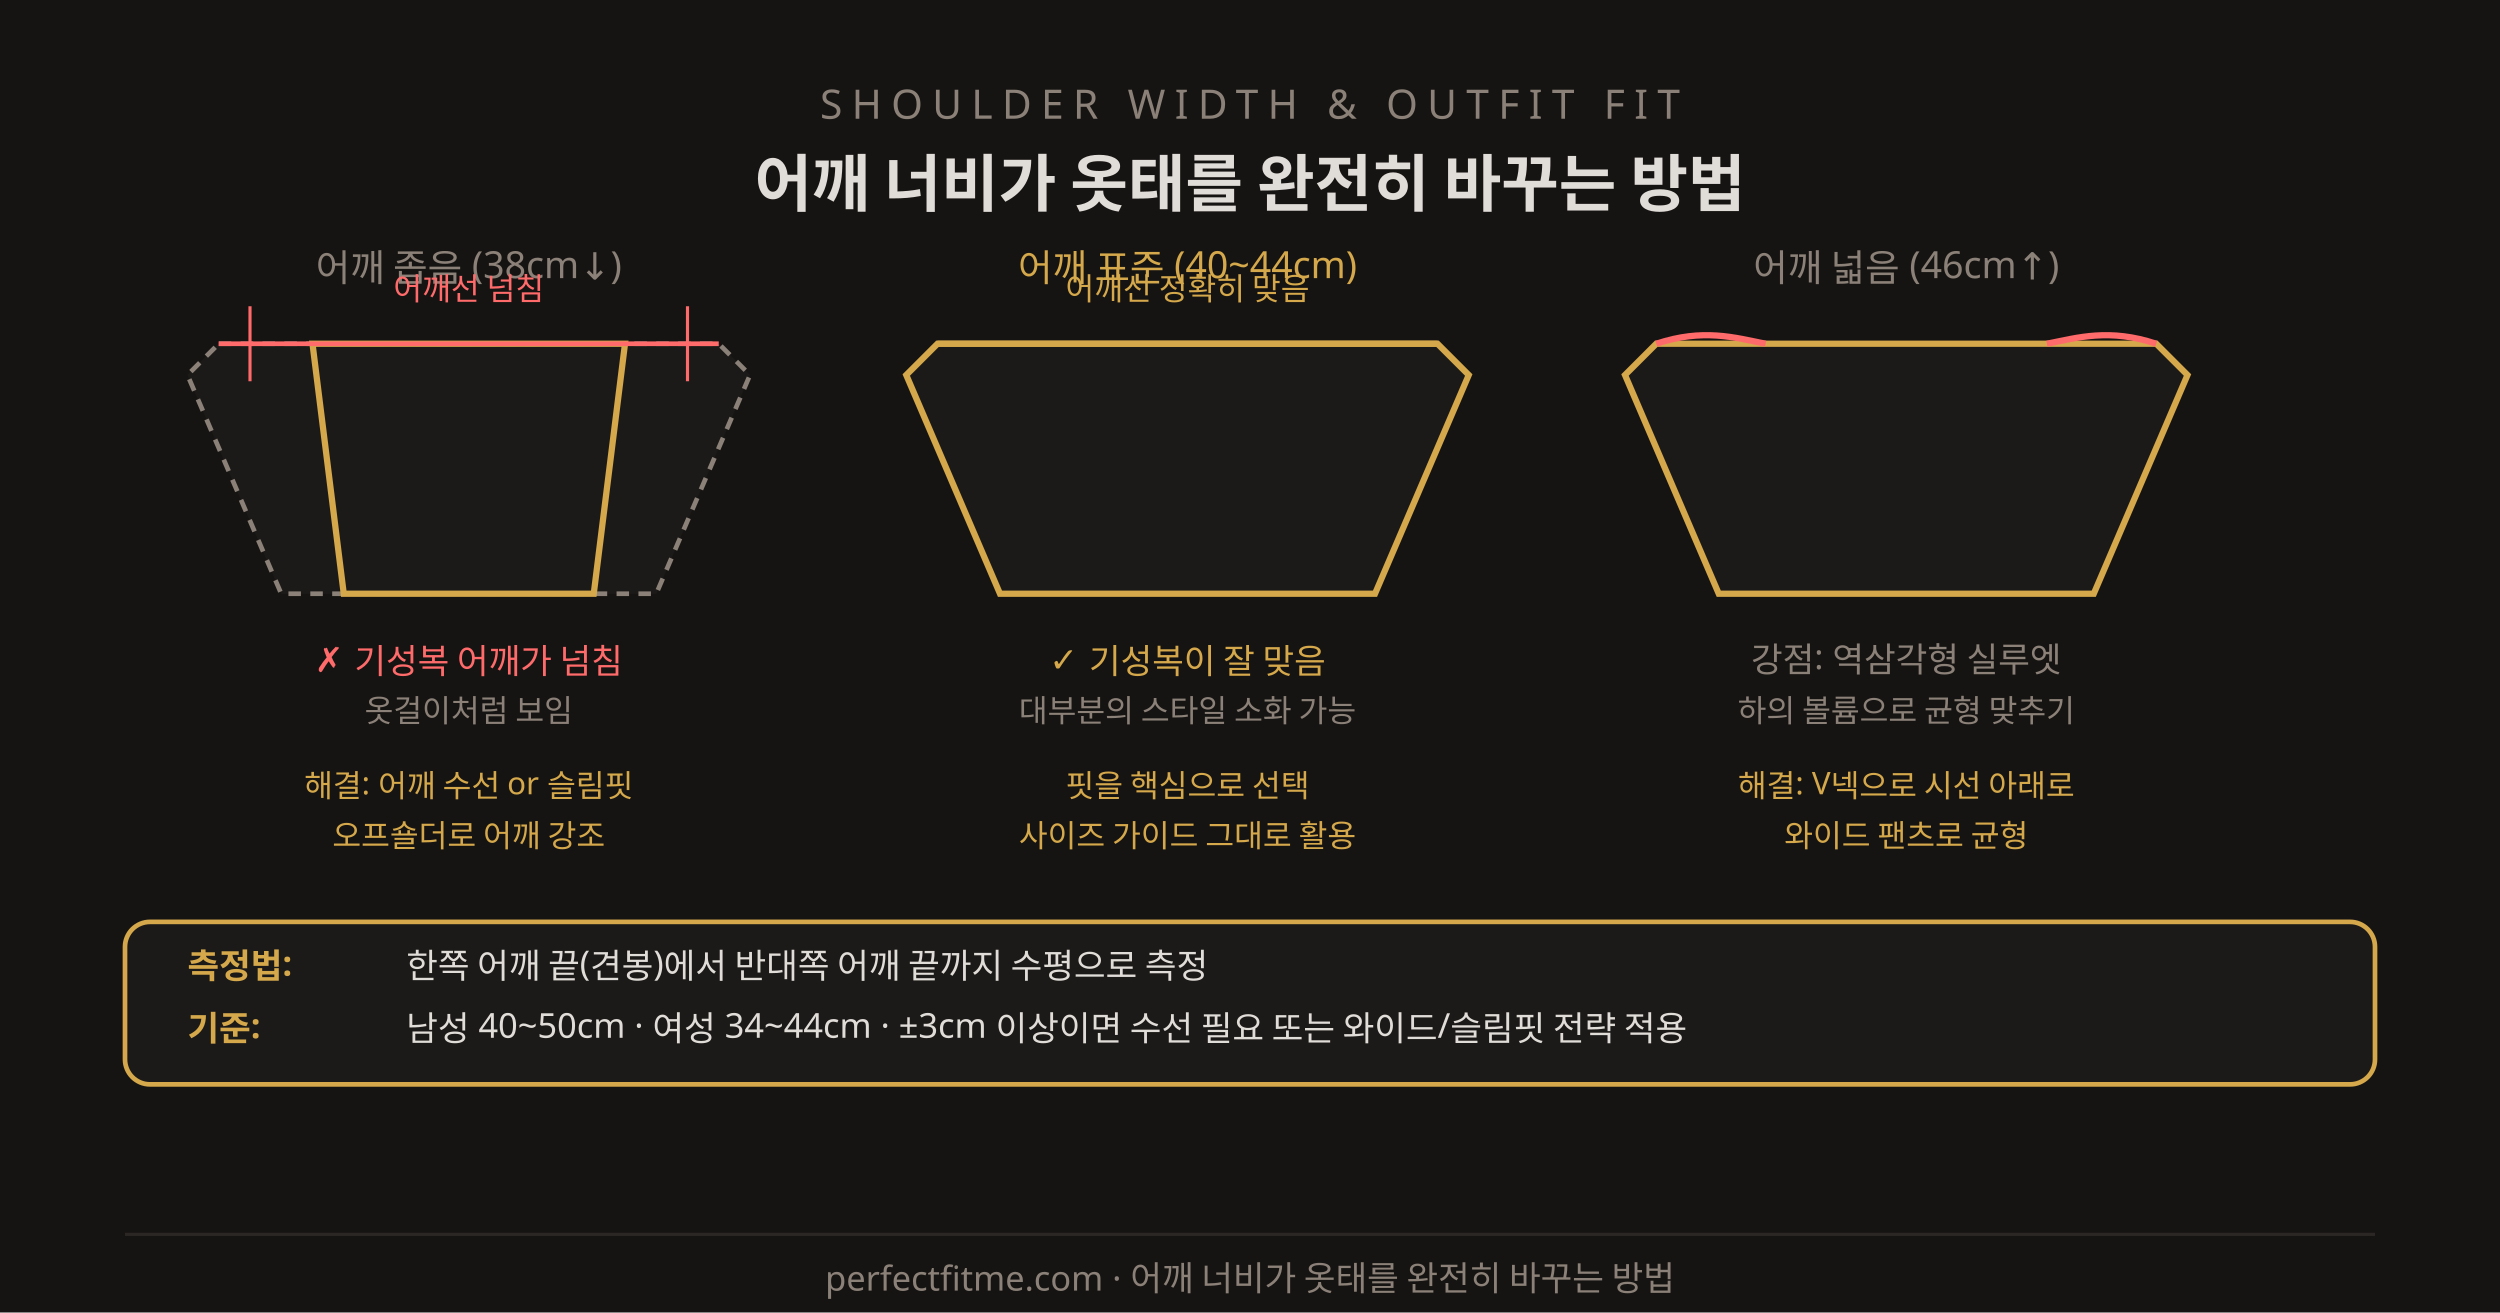
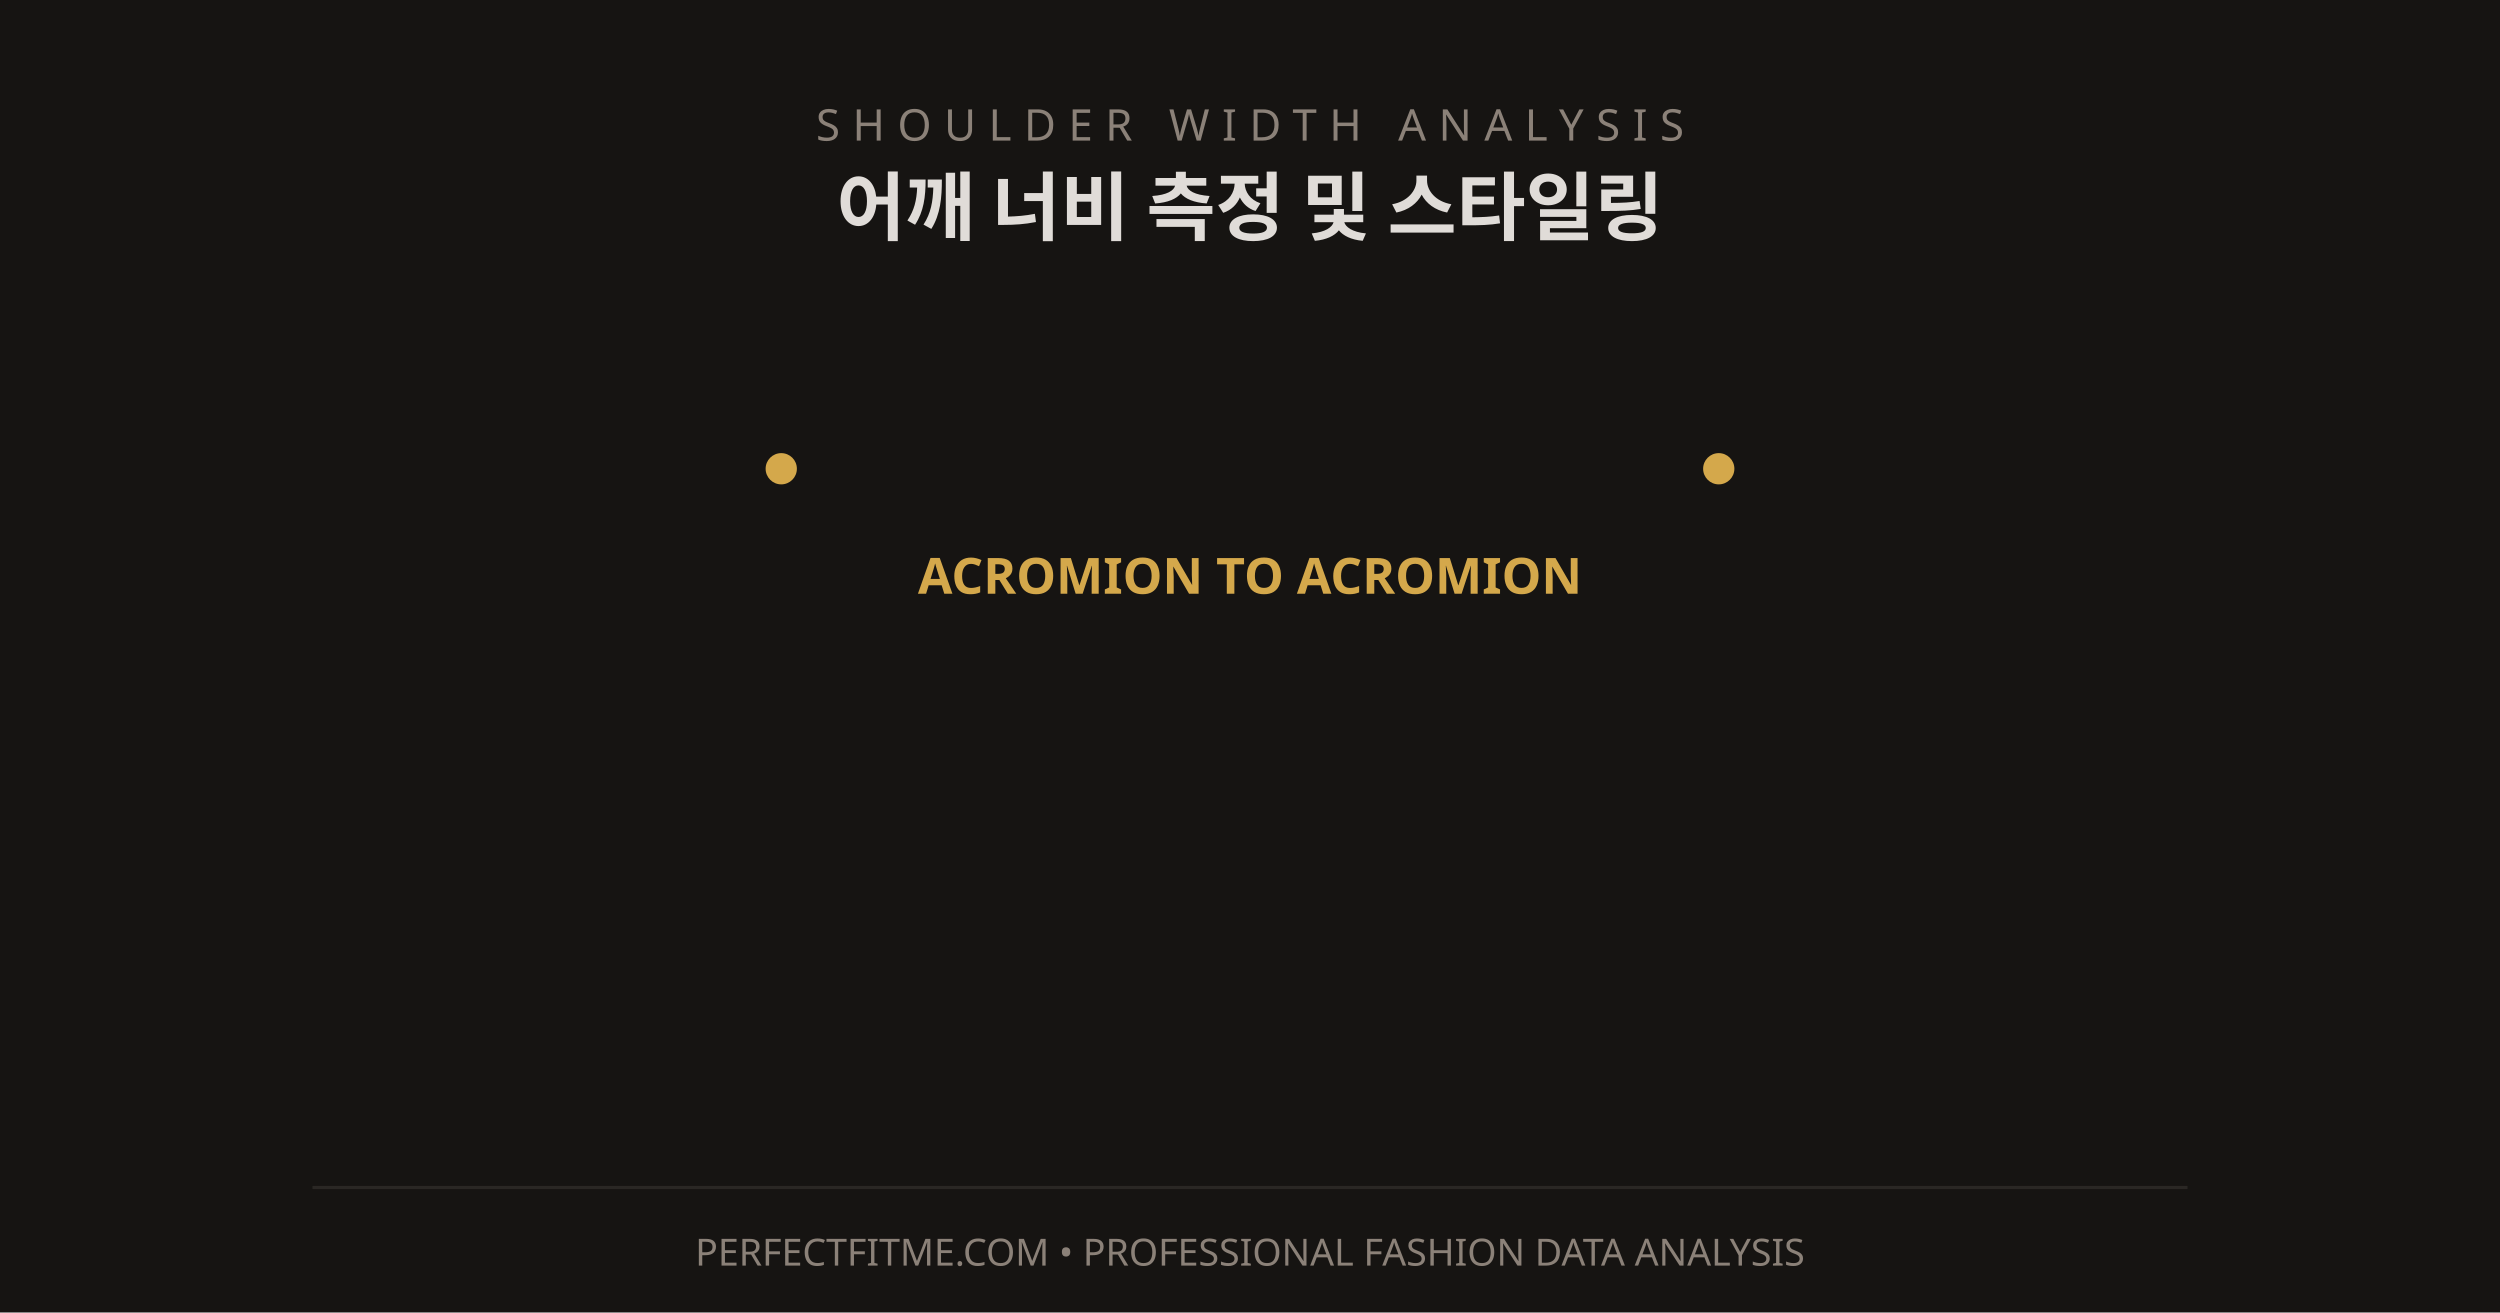
<svg xmlns="http://www.w3.org/2000/svg" viewBox="0 0 800 420" width="800" height="420">
+   <defs>
+     <filter id="glow" x="-20%" y="-20%" width="140%" height="140%">
+       <feGaussianBlur stdDeviation="3" result="blur" />
+       <feComposite in="SourceGraphic" in2="blur" operator="over" />
+     </filter>
+     <linearGradient id="accentGradient" x1="0%" y1="0%" x2="100%" y2="100%">
+       <stop offset="0%" style="stop-color:#d4a84b;stop-opacity:1" />
+       <stop offset="100%" style="stop-color:#b08d3d;stop-opacity:1" />
+     </linearGradient>
+     <style>
+       .title { font-family: 'DM Sans', sans-serif; font-size: 24px; font-weight: 700; fill: #e0dcd8; }
+       .subtitle { font-family: 'DM Sans', sans-serif; font-size: 14px; fill: #8b8178; letter-spacing: 4px; }
+       .label { font-family: 'DM Sans', sans-serif; font-size: 12px; fill: #8b8178; }
+       .accent-text { font-family: 'DM Sans', sans-serif; font-size: 16px; font-weight: 700; fill: #d4a84b; }
+       .line { stroke: #2a2724; stroke-width: 1; }
+       .accent-line { stroke: #d4a84b; stroke-width: 2; fill: none; filter: url(#glow); }
+       .dashed { stroke-dasharray: 4, 3; }
+     </style>
+   </defs>
  <rect width="800" height="420" fill="#161412" />
-   <text x="400" y="38" text-anchor="middle" font-family="'DM Sans',sans-serif" font-size="13" fill="#8b8178" letter-spacing="3">SHOULDER WIDTH &amp; OUTFIT FIT</text>
-   <text x="400" y="66" text-anchor="middle" font-family="'DM Sans',sans-serif" font-size="20" font-weight="700" fill="#e0dcd8">어깨 너비가 옷태를 완전히 바꾸는 방법</text>
-   <g transform="translate(40,90)">
-     <text x="110" y="0" text-anchor="middle" font-family="'DM Sans',sans-serif" font-size="12" fill="#8b8178">어깨 좁음 (38cm↓)</text>
-     <path d="M30,20 L190,20 L200,30 L170,100 L50,100 L20,30 Z" fill="#1c1a18" stroke="#8b8178" stroke-width="1.5" stroke-dasharray="4,3" />
-     <path d="M60,20 L160,20 L150,100 L70,100 Z" fill="none" stroke="#d4a84b" stroke-width="2" />
-     <line x1="30" y1="20" x2="190" y2="20" stroke="#ff6b6b" stroke-width="1.5" />
-     <line x1="40" y1="8" x2="40" y2="32" stroke="#ff6b6b" stroke-width="1" />
-     <line x1="180" y1="8" x2="180" y2="32" stroke="#ff6b6b" stroke-width="1" />
-     <text x="110" y="6" text-anchor="middle" font-family="'DM Sans',sans-serif" font-size="10" fill="#ff6b6b">어깨선 넘침</text>
-     <text x="110" y="125" text-anchor="middle" font-family="'DM Sans',sans-serif" font-size="11" fill="#ff6b6b">✗ 기성복 어깨가 넘침</text>
-     <text x="110" y="141" text-anchor="middle" font-family="'DM Sans',sans-serif" font-size="10" fill="#8b8178">옷걸이처럼 보임</text>
-     <text x="110" y="165" text-anchor="middle" font-family="'DM Sans',sans-serif" font-size="10" fill="#d4a84b">해결: 어깨 수선 or 슬림핏</text>
-     <text x="110" y="181" text-anchor="middle" font-family="'DM Sans',sans-serif" font-size="10" fill="#d4a84b">오프숄더로 어깨 강조</text>
+   <text x="400" y="45" text-anchor="middle" class="subtitle">SHOULDER WIDTH ANALYSIS</text>
+   <text x="400" y="75" text-anchor="middle" class="title">어깨 너비 측정 및 스타일링</text>
+   <g transform="translate(250,150)">
+     <line x1="0" y1="0" x2="300" y2="0" class="accent-line" />
+     <circle cx="0" cy="0" r="5" fill="#d4a84b" />
+     <circle cx="300" cy="0" r="5" fill="#d4a84b" />
+     <text x="150" y="40" text-anchor="middle" class="accent-text">ACROMION TO ACROMION</text>
  </g>
-   <g transform="translate(270,90)">
-     <text x="110" y="0" text-anchor="middle" font-family="'DM Sans',sans-serif" font-size="12" fill="#d4a84b">어깨 표준 (40~44cm)</text>
-     <path d="M30,20 L190,20 L200,30 L170,100 L50,100 L20,30 Z" fill="#1c1a18" stroke="#d4a84b" stroke-width="2" />
-     <line x1="30" y1="20" x2="190" y2="20" stroke="#d4a84b" stroke-width="2" />
-     <text x="110" y="6" text-anchor="middle" font-family="'DM Sans',sans-serif" font-size="10" fill="#d4a84b">어깨선 정확히 맞음</text>
-     <text x="110" y="125" text-anchor="middle" font-family="'DM Sans',sans-serif" font-size="11" fill="#d4a84b">✓ 기성복이 잘 맞음</text>
-     <text x="110" y="141" text-anchor="middle" font-family="'DM Sans',sans-serif" font-size="10" fill="#8b8178">대부분의 스타일 소화 가능</text>
-     <text x="110" y="165" text-anchor="middle" font-family="'DM Sans',sans-serif" font-size="10" fill="#d4a84b">핏을 핵심으로 선택</text>
-     <text x="110" y="181" text-anchor="middle" font-family="'DM Sans',sans-serif" font-size="10" fill="#d4a84b">사이즈 가이드 그대로 활용</text>
-   </g>
-   <g transform="translate(500,90)">
-     <text x="110" y="0" text-anchor="middle" font-family="'DM Sans',sans-serif" font-size="12" fill="#8b8178">어깨 넓음 (46cm↑)</text>
-     <path d="M30,20 L190,20 L200,30 L170,100 L50,100 L20,30 Z" fill="#1c1a18" stroke="#d4a84b" stroke-width="2" />
-     <path d="M30,20 C45,15 55,18 65,20" fill="none" stroke="#ff6b6b" stroke-width="2" />
-     <path d="M155,20 C165,18 175,15 190,20" fill="none" stroke="#ff6b6b" stroke-width="2" />
-     <text x="110" y="125" text-anchor="middle" font-family="'DM Sans',sans-serif" font-size="11" fill="#8b8178">강점: 역삼각형 실루엣</text>
-     <text x="110" y="141" text-anchor="middle" font-family="'DM Sans',sans-serif" font-size="10" fill="#8b8178">하의 볼륨으로 균형 맞추기</text>
-     <text x="110" y="165" text-anchor="middle" font-family="'DM Sans',sans-serif" font-size="10" fill="#d4a84b">해결: V넥으로 시선 아래로</text>
-     <text x="110" y="181" text-anchor="middle" font-family="'DM Sans',sans-serif" font-size="10" fill="#d4a84b">와이드 팬츠로 균형</text>
-   </g>
-   <g transform="translate(40,295)">
-     <rect x="0" y="0" width="720" height="52" rx="8" fill="#1c1a18" stroke="#d4a84b" stroke-width="1.5" />
-     <text x="20" y="18" font-family="'DM Sans',sans-serif" font-size="11" fill="#d4a84b" font-weight="700">측정법:</text>
-     <text x="90" y="18" font-family="'DM Sans',sans-serif" font-size="11" fill="#e0dcd8">한쪽 어깨 끝(견봉)에서 반대쪽 어깨 끝까지 수평으로 측정</text>
-     <text x="20" y="38" font-family="'DM Sans',sans-serif" font-size="11" fill="#d4a84b" font-weight="700">기준:</text>
-     <text x="90" y="38" font-family="'DM Sans',sans-serif" font-size="11" fill="#e0dcd8">남성 40~50cm · 여성 34~44cm · ±3cm 이상이면 수선 필요 또는 와이드/슬림핏 전략 적용</text>
-   </g>
-   <line x1="40" y1="395" x2="760" y2="395" stroke="#2a2724" stroke-width="1" />
-   <text x="400" y="413" text-anchor="middle" font-family="'DM Sans',sans-serif" font-size="11" fill="#8b8178">perfectfitme.com · 어깨 너비가 옷태를 완전히 바꾸는 방법</text>
+   <line x1="100" y1="380" x2="700" y2="380" class="line" />
+   <text x="400" y="405" text-anchor="middle" class="label">PERFECTFITME.COM • PROFESSIONAL FASHION DATA ANALYSIS</text>
</svg>
